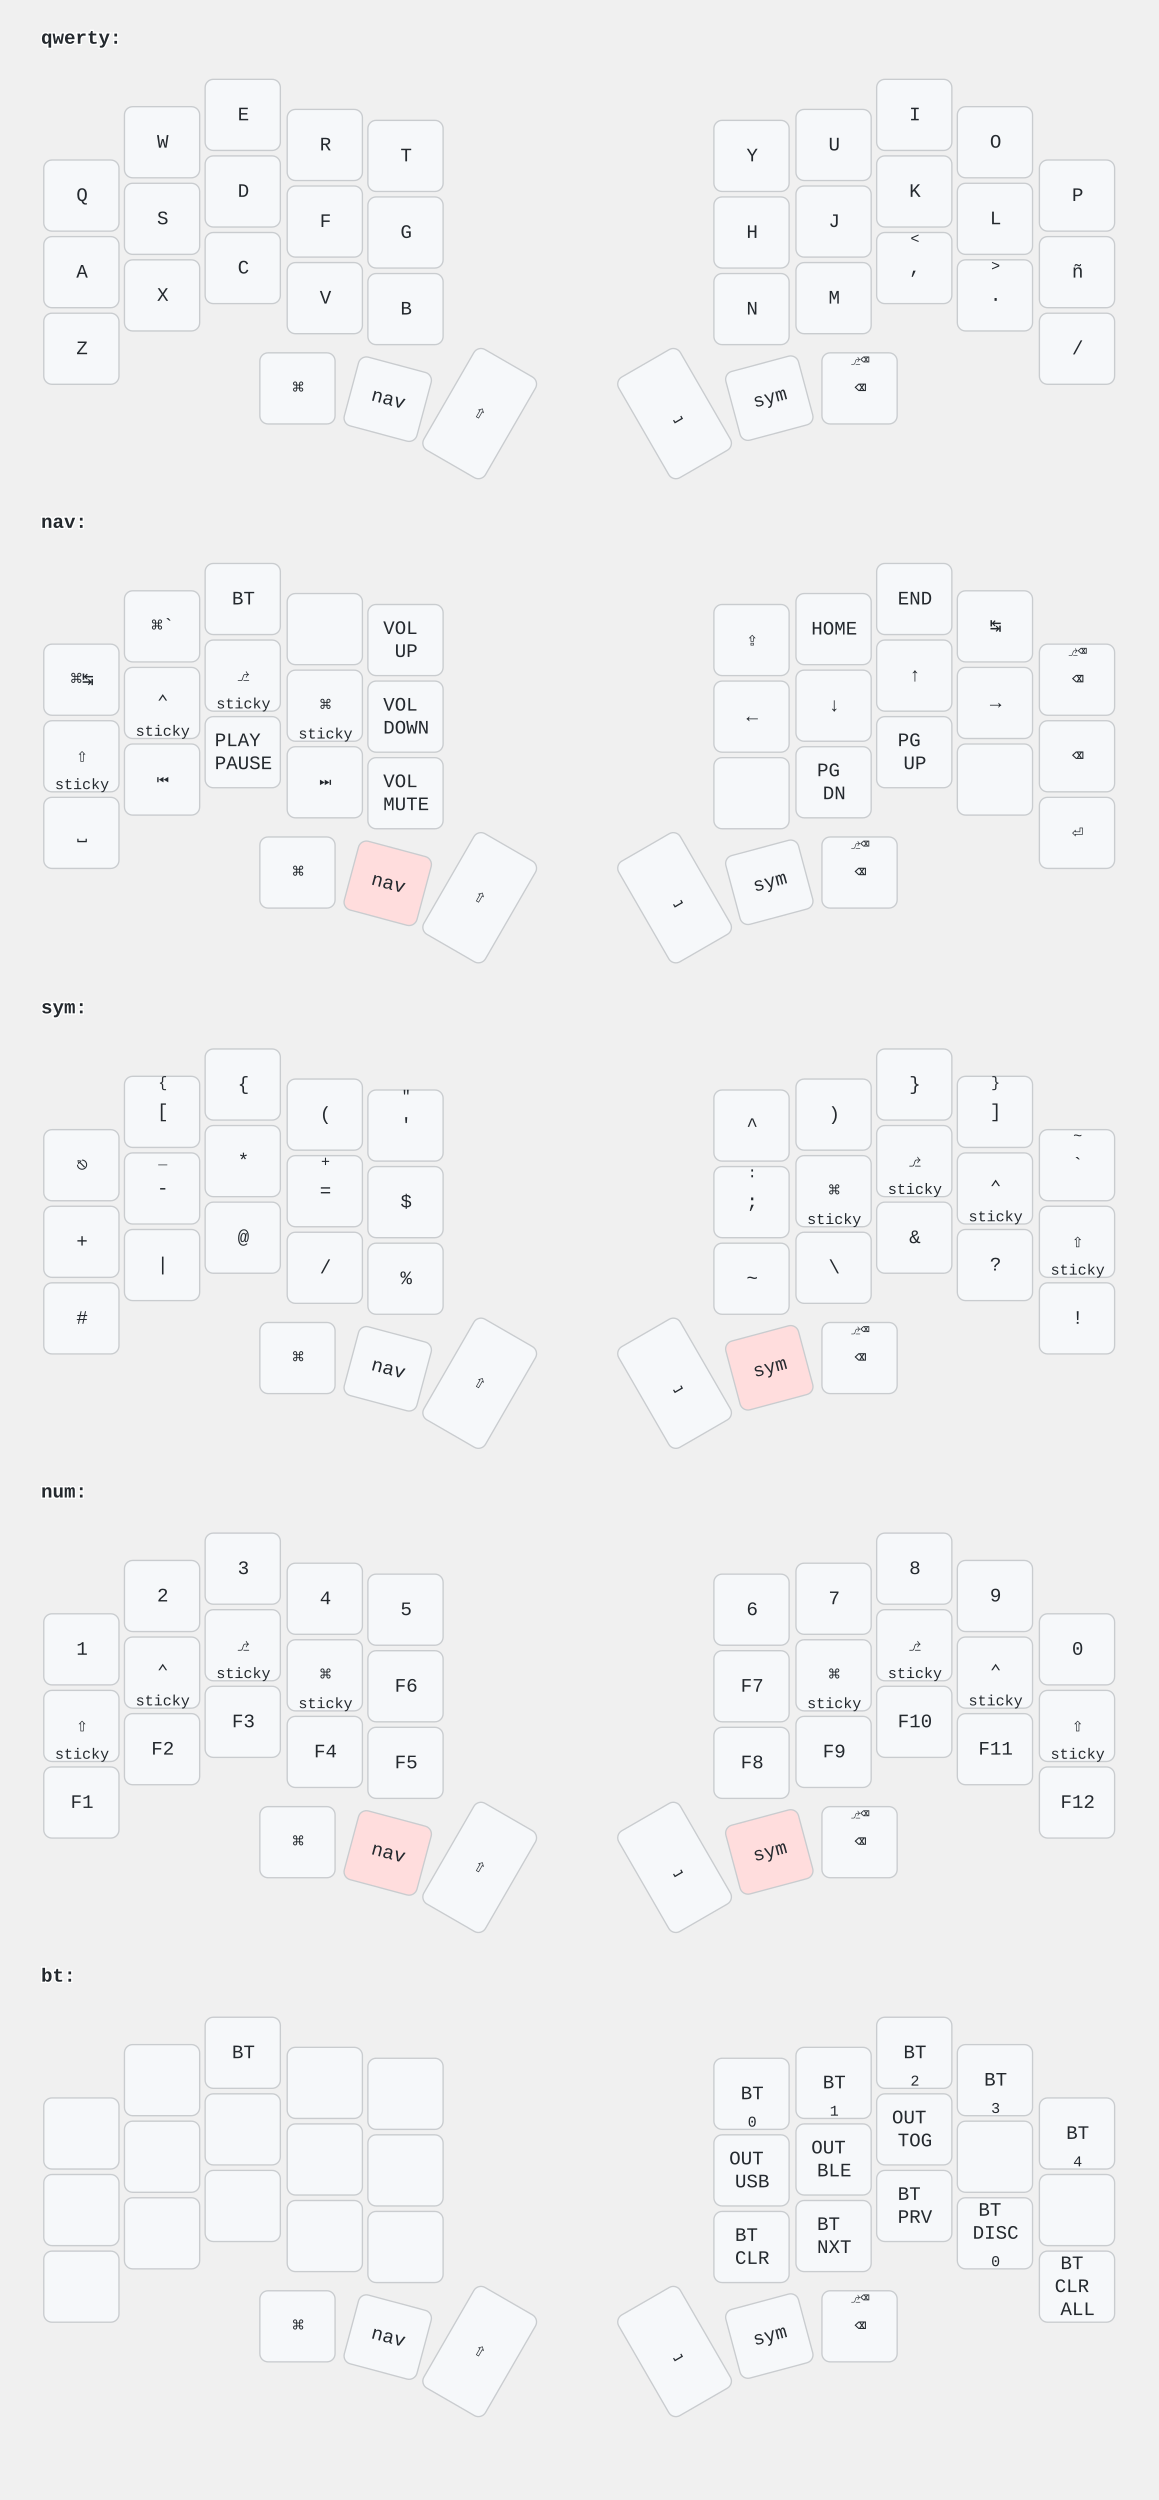
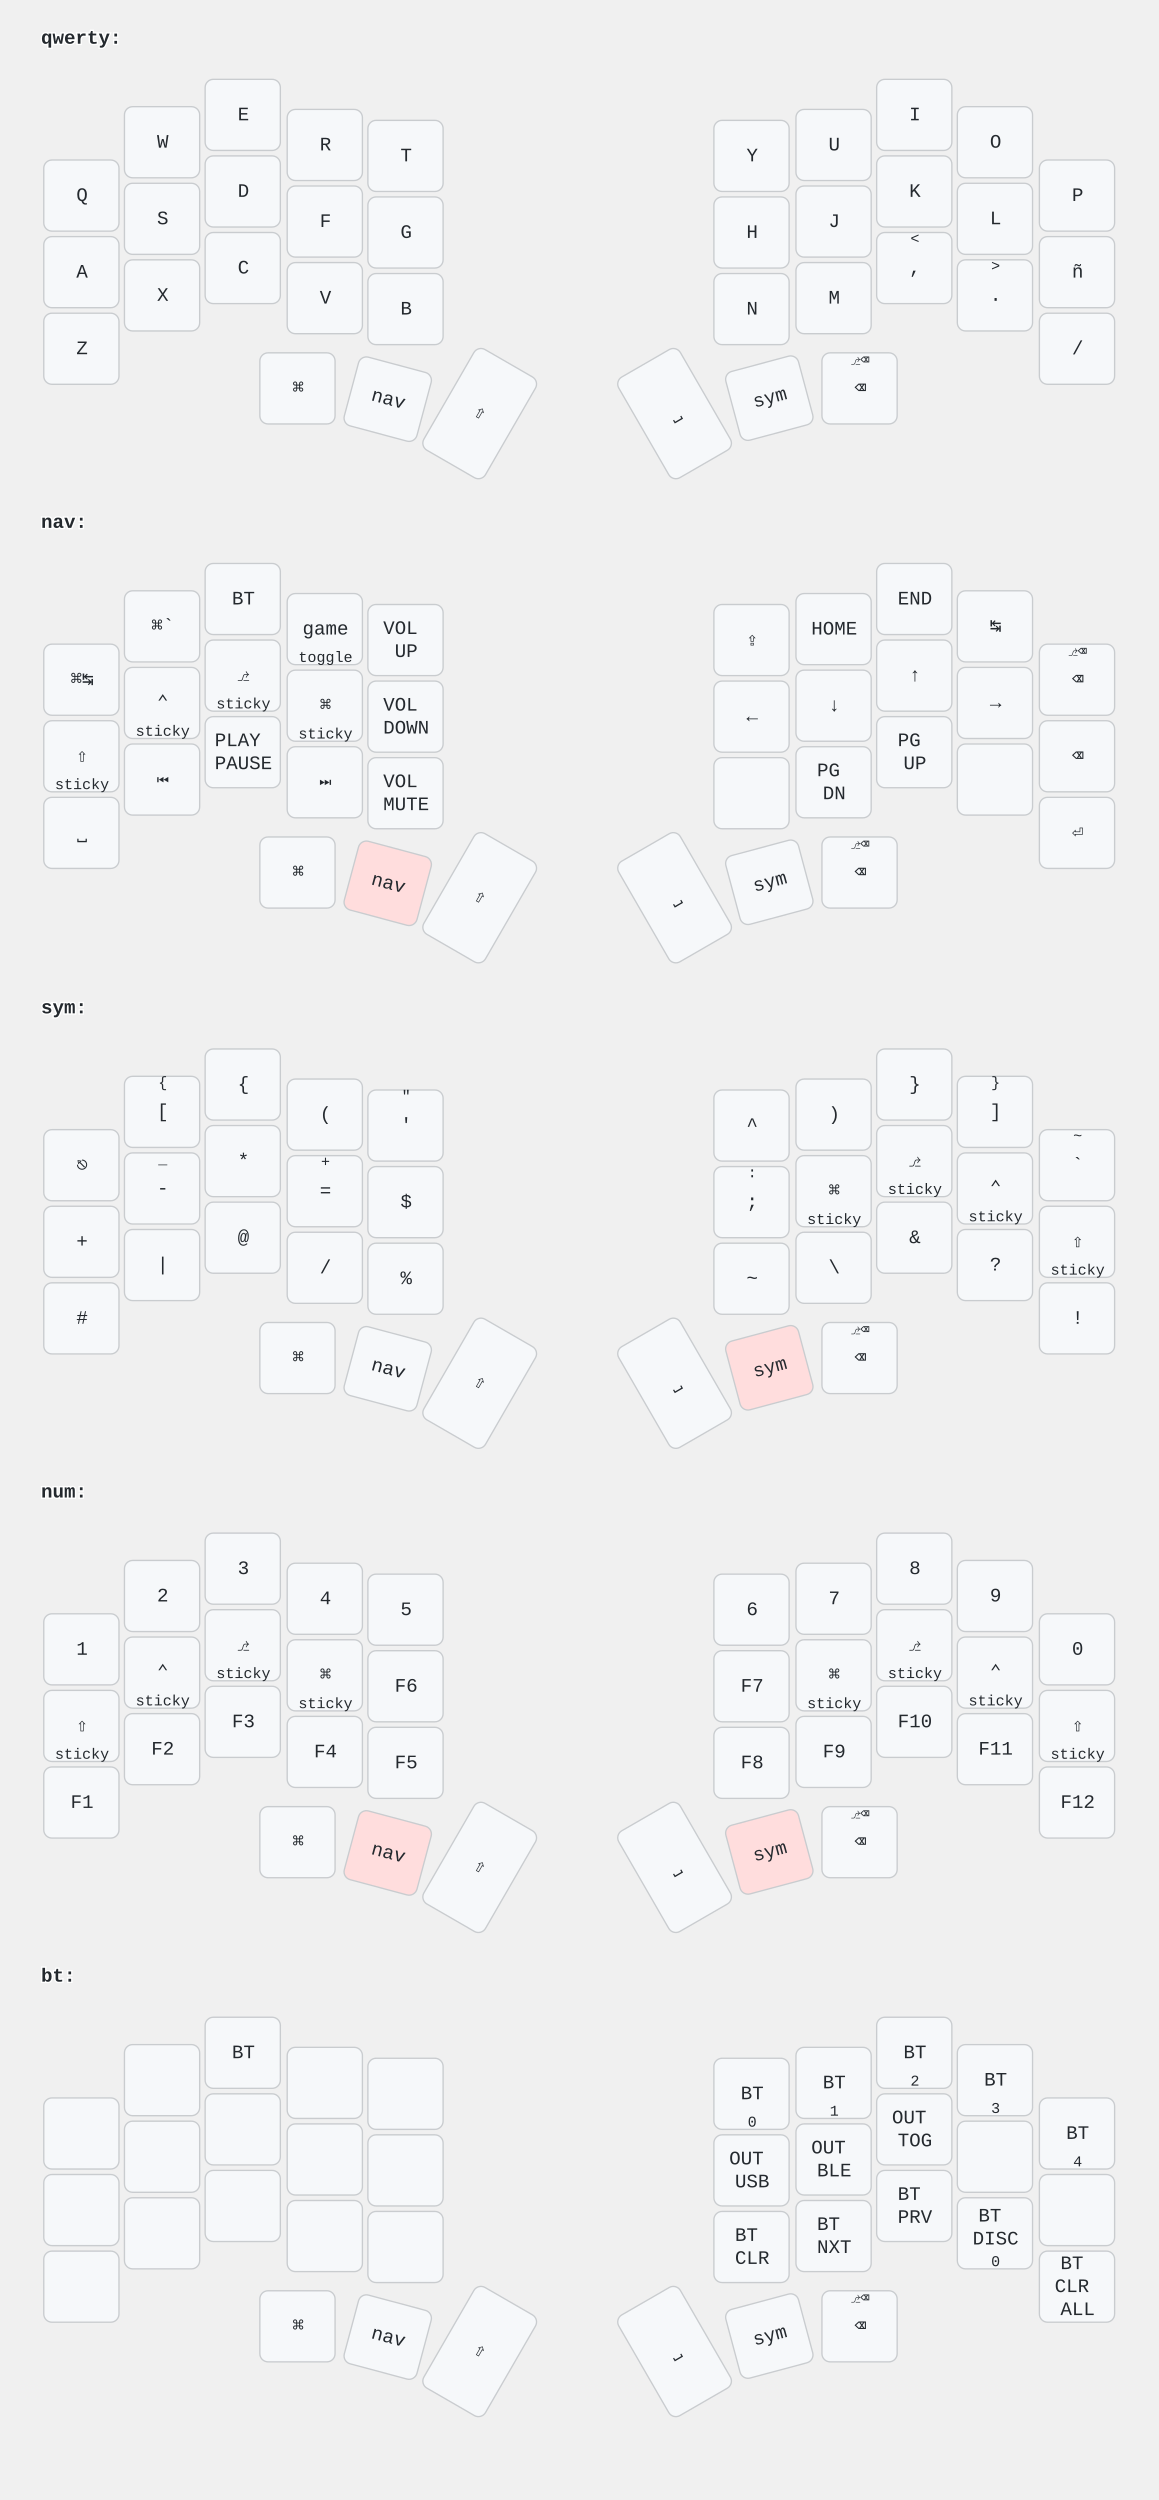
<svg xmlns="http://www.w3.org/2000/svg" width="847" height="1828" viewBox="0 0 847 1828" class="keymap">
  <style>/* font and background color specifications */
svg {
    font-family: SFMono-Regular,Consolas,Liberation Mono,Menlo,monospace;
    font-size: 14px;
    font-kerning: normal;
    text-rendering: optimizeLegibility;
    fill: #24292e;
}

/* default key styling */
rect {
    fill: #f6f8fa;
    stroke: #c9cccf;
    stroke-width: 1;
}

/* color accent for combo boxes */
rect.combo {
    fill: #cdf;
}

/* color accent for held keys */
rect.held, rect.combo.held {
    fill: #fdd;
}

/* color accent for ghost (optional) keys */
rect.ghost, rect.combo.ghost {
    fill: #ddd;
}

text {
    text-anchor: middle;
    dominant-baseline: middle;
}

/* styling for layer labels */
text.label {
    font-weight: bold;
    text-anchor: start;
    stroke: white;
    stroke-width: 2;
    paint-order: stroke;
}

/* styling for combo tap, and key hold/shifted label text */
text.combo, text.hold, text.shifted {
    font-size: 11px;
}

text.hold {
    text-anchor: middle;
    dominant-baseline: auto;
}

text.shifted {
    text-anchor: middle;
    dominant-baseline: hanging;
}

/* styling for hold/shifted label text in combo box */
text.combo.hold, text.combo.shifted {
    font-size: 8px;
}

/* styling for combo dendrons */
path {
    stroke-width: 1;
    stroke: gray;
    fill: none;
}
</style>
  <g transform="translate(30, 0)" class="layer-qwerty">
    <text x="0" y="28" class="label" id="qwerty">qwerty:</text>
    <g transform="translate(0, 56)">
      <g transform="translate(30, 87)" class="key keypos-0">
        <rect rx="6" ry="6" x="-28" y="-26" width="55" height="52" class="key" />
        <text x="0" y="0" class="key tap">Q</text>
      </g>
      <g transform="translate(89, 48)" class="key keypos-1">
        <rect rx="6" ry="6" x="-28" y="-26" width="55" height="52" class="key" />
        <text x="0" y="0" class="key tap">W</text>
      </g>
      <g transform="translate(148, 28)" class="key keypos-2">
        <rect rx="6" ry="6" x="-28" y="-26" width="55" height="52" class="key" />
        <text x="0" y="0" class="key tap">E</text>
      </g>
      <g transform="translate(208, 50)" class="key keypos-3">
        <rect rx="6" ry="6" x="-28" y="-26" width="55" height="52" class="key" />
        <text x="0" y="0" class="key tap">R</text>
      </g>
      <g transform="translate(267, 58)" class="key keypos-4">
        <rect rx="6" ry="6" x="-28" y="-26" width="55" height="52" class="key" />
        <text x="0" y="0" class="key tap">T</text>
      </g>
      <g transform="translate(520, 58)" class="key keypos-5">
        <rect rx="6" ry="6" x="-28" y="-26" width="55" height="52" class="key" />
        <text x="0" y="0" class="key tap">Y</text>
      </g>
      <g transform="translate(580, 50)" class="key keypos-6">
        <rect rx="6" ry="6" x="-28" y="-26" width="55" height="52" class="key" />
        <text x="0" y="0" class="key tap">U</text>
      </g>
      <g transform="translate(639, 28)" class="key keypos-7">
        <rect rx="6" ry="6" x="-28" y="-26" width="55" height="52" class="key" />
        <text x="0" y="0" class="key tap">I</text>
      </g>
      <g transform="translate(698, 48)" class="key keypos-8">
        <rect rx="6" ry="6" x="-28" y="-26" width="55" height="52" class="key" />
        <text x="0" y="0" class="key tap">O</text>
      </g>
      <g transform="translate(758, 87)" class="key keypos-9">
        <rect rx="6" ry="6" x="-28" y="-26" width="55" height="52" class="key" />
        <text x="0" y="0" class="key tap">P</text>
      </g>
      <g transform="translate(30, 143)" class="key keypos-10">
        <rect rx="6" ry="6" x="-28" y="-26" width="55" height="52" class="key" />
        <text x="0" y="0" class="key tap">A</text>
      </g>
      <g transform="translate(89, 104)" class="key keypos-11">
        <rect rx="6" ry="6" x="-28" y="-26" width="55" height="52" class="key" />
        <text x="0" y="0" class="key tap">S</text>
      </g>
      <g transform="translate(148, 84)" class="key keypos-12">
        <rect rx="6" ry="6" x="-28" y="-26" width="55" height="52" class="key" />
        <text x="0" y="0" class="key tap">D</text>
      </g>
      <g transform="translate(208, 106)" class="key keypos-13">
        <rect rx="6" ry="6" x="-28" y="-26" width="55" height="52" class="key" />
        <text x="0" y="0" class="key tap">F</text>
      </g>
      <g transform="translate(267, 114)" class="key keypos-14">
        <rect rx="6" ry="6" x="-28" y="-26" width="55" height="52" class="key" />
        <text x="0" y="0" class="key tap">G</text>
      </g>
      <g transform="translate(520, 114)" class="key keypos-15">
        <rect rx="6" ry="6" x="-28" y="-26" width="55" height="52" class="key" />
        <text x="0" y="0" class="key tap">H</text>
      </g>
      <g transform="translate(580, 106)" class="key keypos-16">
        <rect rx="6" ry="6" x="-28" y="-26" width="55" height="52" class="key" />
        <text x="0" y="0" class="key tap">J</text>
      </g>
      <g transform="translate(639, 84)" class="key keypos-17">
        <rect rx="6" ry="6" x="-28" y="-26" width="55" height="52" class="key" />
        <text x="0" y="0" class="key tap">K</text>
      </g>
      <g transform="translate(698, 104)" class="key keypos-18">
        <rect rx="6" ry="6" x="-28" y="-26" width="55" height="52" class="key" />
        <text x="0" y="0" class="key tap">L</text>
      </g>
      <g transform="translate(758, 143)" class="key keypos-19">
        <rect rx="6" ry="6" x="-28" y="-26" width="55" height="52" class="key" />
        <text x="0" y="0" class="key tap">ñ</text>
      </g>
      <g transform="translate(30, 199)" class="key keypos-20">
        <rect rx="6" ry="6" x="-28" y="-26" width="55" height="52" class="key" />
        <text x="0" y="0" class="key tap">Z</text>
      </g>
      <g transform="translate(89, 160)" class="key keypos-21">
        <rect rx="6" ry="6" x="-28" y="-26" width="55" height="52" class="key" />
        <text x="0" y="0" class="key tap">X</text>
      </g>
      <g transform="translate(148, 140)" class="key keypos-22">
        <rect rx="6" ry="6" x="-28" y="-26" width="55" height="52" class="key" />
        <text x="0" y="0" class="key tap">C</text>
      </g>
      <g transform="translate(208, 162)" class="key keypos-23">
        <rect rx="6" ry="6" x="-28" y="-26" width="55" height="52" class="key" />
        <text x="0" y="0" class="key tap">V</text>
      </g>
      <g transform="translate(267, 170)" class="key keypos-24">
        <rect rx="6" ry="6" x="-28" y="-26" width="55" height="52" class="key" />
        <text x="0" y="0" class="key tap">B</text>
      </g>
      <g transform="translate(520, 170)" class="key keypos-25">
        <rect rx="6" ry="6" x="-28" y="-26" width="55" height="52" class="key" />
        <text x="0" y="0" class="key tap">N</text>
      </g>
      <g transform="translate(580, 162)" class="key keypos-26">
        <rect rx="6" ry="6" x="-28" y="-26" width="55" height="52" class="key" />
        <text x="0" y="0" class="key tap">M</text>
      </g>
      <g transform="translate(639, 140)" class="key keypos-27">
        <rect rx="6" ry="6" x="-28" y="-26" width="55" height="52" class="key" />
        <text x="0" y="0" class="key tap">,</text>
        <text x="0" y="-24" class="key shifted">&lt;</text>
      </g>
      <g transform="translate(698, 160)" class="key keypos-28">
        <rect rx="6" ry="6" x="-28" y="-26" width="55" height="52" class="key" />
        <text x="0" y="0" class="key tap">.</text>
        <text x="0" y="-24" class="key shifted">&gt;</text>
      </g>
      <g transform="translate(758, 199)" class="key keypos-29">
        <rect rx="6" ry="6" x="-28" y="-26" width="55" height="52" class="key" />
        <text x="0" y="0" class="key tap">/</text>
      </g>
      <g transform="translate(188, 228)" class="key keypos-30">
        <rect rx="6" ry="6" x="-28" y="-26" width="55" height="52" class="key" />
        <text x="0" y="0" class="key tap">⌘</text>
      </g>
      <g transform="translate(254, 236) rotate(15.0)" class="key keypos-31">
        <rect rx="6" ry="6" x="-28" y="-26" width="55" height="52" class="key" />
        <a href="#nav">
          <text x="0" y="0" class="key tap layer-activator">nav</text>
        </a>
      </g>
      <g transform="translate(321, 246) rotate(30.0)" class="key keypos-32">
        <rect rx="6" ry="6" x="-26" y="-42" width="52" height="85" class="key" />
        <text x="0" y="0" class="key tap">⇧</text>
      </g>
      <g transform="translate(463, 246) rotate(-30.0)" class="key keypos-33">
        <rect rx="6" ry="6" x="-26" y="-42" width="52" height="85" class="key" />
        <text x="0" y="0" class="key tap">⎵</text>
      </g>
      <g transform="translate(533, 235) rotate(-15.0)" class="key keypos-34">
        <rect rx="6" ry="6" x="-28" y="-26" width="55" height="52" class="key" />
        <a href="#sym">
          <text x="0" y="0" class="key tap layer-activator">sym</text>
        </a>
      </g>
      <g transform="translate(599, 228)" class="key keypos-35">
        <rect rx="6" ry="6" x="-28" y="-26" width="55" height="52" class="key" />
        <text x="0" y="0" class="key tap">⌫</text>
        <text x="0" y="-24" class="key shifted">⎇⌫</text>
      </g>
    </g>
  </g>
  <g transform="translate(30, 354)" class="layer-nav">
    <text x="0" y="28" class="label" id="nav">nav:</text>
    <g transform="translate(0, 56)">
      <g transform="translate(30, 87)" class="key keypos-0">
        <rect rx="6" ry="6" x="-28" y="-26" width="55" height="52" class="key" />
        <text x="0" y="0" class="key tap">⌘↹</text>
      </g>
      <g transform="translate(89, 48)" class="key keypos-1">
        <rect rx="6" ry="6" x="-28" y="-26" width="55" height="52" class="key" />
        <text x="0" y="0" class="key tap">⌘`</text>
      </g>
      <g transform="translate(148, 28)" class="key keypos-2">
        <rect rx="6" ry="6" x="-28" y="-26" width="55" height="52" class="key" />
        <text x="0" y="0" class="key tap">BT</text>
      </g>
      <g transform="translate(208, 50)" class="key keypos-3">
        <rect rx="6" ry="6" x="-28" y="-26" width="55" height="52" class="key" />
+         <text x="0" y="0" class="key tap">game</text>
+         <text x="0" y="24" class="key hold">toggle</text>
      </g>
      <g transform="translate(267, 58)" class="key keypos-4">
        <rect rx="6" ry="6" x="-28" y="-26" width="55" height="52" class="key" />
        <text x="0" y="0" class="key tap">
          <tspan x="0" dy="-0.6em">VOL</tspan>
          <tspan x="0" dy="1.2em">UP</tspan>
        </text>
      </g>
      <g transform="translate(520, 58)" class="key keypos-5">
        <rect rx="6" ry="6" x="-28" y="-26" width="55" height="52" class="key" />
        <text x="0" y="0" class="key tap">⇪</text>
      </g>
      <g transform="translate(580, 50)" class="key keypos-6">
        <rect rx="6" ry="6" x="-28" y="-26" width="55" height="52" class="key" />
        <text x="0" y="0" class="key tap">HOME</text>
      </g>
      <g transform="translate(639, 28)" class="key keypos-7">
        <rect rx="6" ry="6" x="-28" y="-26" width="55" height="52" class="key" />
        <text x="0" y="0" class="key tap">END</text>
      </g>
      <g transform="translate(698, 48)" class="key keypos-8">
        <rect rx="6" ry="6" x="-28" y="-26" width="55" height="52" class="key" />
        <text x="0" y="0" class="key tap">↹</text>
      </g>
      <g transform="translate(758, 87)" class="key keypos-9">
        <rect rx="6" ry="6" x="-28" y="-26" width="55" height="52" class="key" />
        <text x="0" y="0" class="key tap">⌫</text>
        <text x="0" y="-24" class="key shifted">⎇⌫</text>
      </g>
      <g transform="translate(30, 143)" class="key keypos-10">
        <rect rx="6" ry="6" x="-28" y="-26" width="55" height="52" class="key" />
        <text x="0" y="0" class="key tap">⇧</text>
        <text x="0" y="24" class="key hold">sticky</text>
      </g>
      <g transform="translate(89, 104)" class="key keypos-11">
        <rect rx="6" ry="6" x="-28" y="-26" width="55" height="52" class="key" />
        <text x="0" y="0" class="key tap">⌃</text>
        <text x="0" y="24" class="key hold">sticky</text>
      </g>
      <g transform="translate(148, 84)" class="key keypos-12">
        <rect rx="6" ry="6" x="-28" y="-26" width="55" height="52" class="key" />
        <text x="0" y="0" class="key tap">⎇</text>
        <text x="0" y="24" class="key hold">sticky</text>
      </g>
      <g transform="translate(208, 106)" class="key keypos-13">
        <rect rx="6" ry="6" x="-28" y="-26" width="55" height="52" class="key" />
        <text x="0" y="0" class="key tap">⌘</text>
        <text x="0" y="24" class="key hold">sticky</text>
      </g>
      <g transform="translate(267, 114)" class="key keypos-14">
        <rect rx="6" ry="6" x="-28" y="-26" width="55" height="52" class="key" />
        <text x="0" y="0" class="key tap">
          <tspan x="0" dy="-0.6em">VOL</tspan>
          <tspan x="0" dy="1.2em">DOWN</tspan>
        </text>
      </g>
      <g transform="translate(520, 114)" class="key keypos-15">
        <rect rx="6" ry="6" x="-28" y="-26" width="55" height="52" class="key" />
        <text x="0" y="0" class="key tap">←</text>
      </g>
      <g transform="translate(580, 106)" class="key keypos-16">
        <rect rx="6" ry="6" x="-28" y="-26" width="55" height="52" class="key" />
        <text x="0" y="0" class="key tap">↓</text>
      </g>
      <g transform="translate(639, 84)" class="key keypos-17">
        <rect rx="6" ry="6" x="-28" y="-26" width="55" height="52" class="key" />
        <text x="0" y="0" class="key tap">↑</text>
      </g>
      <g transform="translate(698, 104)" class="key keypos-18">
        <rect rx="6" ry="6" x="-28" y="-26" width="55" height="52" class="key" />
        <text x="0" y="0" class="key tap">→</text>
      </g>
      <g transform="translate(758, 143)" class="key keypos-19">
        <rect rx="6" ry="6" x="-28" y="-26" width="55" height="52" class="key" />
        <text x="0" y="0" class="key tap">⌫</text>
      </g>
      <g transform="translate(30, 199)" class="key keypos-20">
        <rect rx="6" ry="6" x="-28" y="-26" width="55" height="52" class="key" />
        <text x="0" y="0" class="key tap">⎵</text>
      </g>
      <g transform="translate(89, 160)" class="key keypos-21">
        <rect rx="6" ry="6" x="-28" y="-26" width="55" height="52" class="key" />
        <text x="0" y="0" class="key tap">⏮</text>
      </g>
      <g transform="translate(148, 140)" class="key keypos-22">
        <rect rx="6" ry="6" x="-28" y="-26" width="55" height="52" class="key" />
        <text x="0" y="0" class="key tap">
          <tspan x="0" dy="-0.6em">PLAY</tspan>
          <tspan x="0" dy="1.2em">PAUSE</tspan>
        </text>
      </g>
      <g transform="translate(208, 162)" class="key keypos-23">
        <rect rx="6" ry="6" x="-28" y="-26" width="55" height="52" class="key" />
        <text x="0" y="0" class="key tap">⏭</text>
      </g>
      <g transform="translate(267, 170)" class="key keypos-24">
        <rect rx="6" ry="6" x="-28" y="-26" width="55" height="52" class="key" />
        <text x="0" y="0" class="key tap">
          <tspan x="0" dy="-0.6em">VOL</tspan>
          <tspan x="0" dy="1.2em">MUTE</tspan>
        </text>
      </g>
      <g transform="translate(520, 170)" class="key keypos-25">
        <rect rx="6" ry="6" x="-28" y="-26" width="55" height="52" class="key" />
      </g>
      <g transform="translate(580, 162)" class="key keypos-26">
        <rect rx="6" ry="6" x="-28" y="-26" width="55" height="52" class="key" />
        <text x="0" y="0" class="key tap">
          <tspan x="0" dy="-0.6em">PG</tspan>
          <tspan x="0" dy="1.2em">DN</tspan>
        </text>
      </g>
      <g transform="translate(639, 140)" class="key keypos-27">
        <rect rx="6" ry="6" x="-28" y="-26" width="55" height="52" class="key" />
        <text x="0" y="0" class="key tap">
          <tspan x="0" dy="-0.6em">PG</tspan>
          <tspan x="0" dy="1.2em">UP</tspan>
        </text>
      </g>
      <g transform="translate(698, 160)" class="key keypos-28">
        <rect rx="6" ry="6" x="-28" y="-26" width="55" height="52" class="key" />
      </g>
      <g transform="translate(758, 199)" class="key keypos-29">
        <rect rx="6" ry="6" x="-28" y="-26" width="55" height="52" class="key" />
        <text x="0" y="0" class="key tap">⏎</text>
      </g>
      <g transform="translate(188, 228)" class="key keypos-30">
        <rect rx="6" ry="6" x="-28" y="-26" width="55" height="52" class="key" />
        <text x="0" y="0" class="key tap">⌘</text>
      </g>
      <g transform="translate(254, 236) rotate(15.0)" class="key held keypos-31">
        <rect rx="6" ry="6" x="-28" y="-26" width="55" height="52" class="key held" />
        <a href="#nav">
          <text x="0" y="0" class="key held tap layer-activator">nav</text>
        </a>
      </g>
      <g transform="translate(321, 246) rotate(30.0)" class="key keypos-32">
        <rect rx="6" ry="6" x="-26" y="-42" width="52" height="85" class="key" />
        <text x="0" y="0" class="key tap">⇧</text>
      </g>
      <g transform="translate(463, 246) rotate(-30.0)" class="key keypos-33">
        <rect rx="6" ry="6" x="-26" y="-42" width="52" height="85" class="key" />
        <text x="0" y="0" class="key tap">⎵</text>
      </g>
      <g transform="translate(533, 235) rotate(-15.0)" class="key keypos-34">
        <rect rx="6" ry="6" x="-28" y="-26" width="55" height="52" class="key" />
        <a href="#sym">
          <text x="0" y="0" class="key tap layer-activator">sym</text>
        </a>
      </g>
      <g transform="translate(599, 228)" class="key keypos-35">
        <rect rx="6" ry="6" x="-28" y="-26" width="55" height="52" class="key" />
        <text x="0" y="0" class="key tap">⌫</text>
        <text x="0" y="-24" class="key shifted">⎇⌫</text>
      </g>
    </g>
  </g>
  <g transform="translate(30, 709)" class="layer-sym">
    <text x="0" y="28" class="label" id="sym">sym:</text>
    <g transform="translate(0, 56)">
      <g transform="translate(30, 87)" class="key keypos-0">
        <rect rx="6" ry="6" x="-28" y="-26" width="55" height="52" class="key" />
        <text x="0" y="0" class="key tap">⎋</text>
      </g>
      <g transform="translate(89, 48)" class="key keypos-1">
        <rect rx="6" ry="6" x="-28" y="-26" width="55" height="52" class="key" />
        <text x="0" y="0" class="key tap">[</text>
        <text x="0" y="-24" class="key shifted">{</text>
      </g>
      <g transform="translate(148, 28)" class="key keypos-2">
        <rect rx="6" ry="6" x="-28" y="-26" width="55" height="52" class="key" />
        <text x="0" y="0" class="key tap">{</text>
      </g>
      <g transform="translate(208, 50)" class="key keypos-3">
        <rect rx="6" ry="6" x="-28" y="-26" width="55" height="52" class="key" />
        <text x="0" y="0" class="key tap">(</text>
      </g>
      <g transform="translate(267, 58)" class="key keypos-4">
        <rect rx="6" ry="6" x="-28" y="-26" width="55" height="52" class="key" />
        <text x="0" y="0" class="key tap">'</text>
        <text x="0" y="-24" class="key shifted">"</text>
      </g>
      <g transform="translate(520, 58)" class="key keypos-5">
        <rect rx="6" ry="6" x="-28" y="-26" width="55" height="52" class="key" />
        <text x="0" y="0" class="key tap">^</text>
      </g>
      <g transform="translate(580, 50)" class="key keypos-6">
        <rect rx="6" ry="6" x="-28" y="-26" width="55" height="52" class="key" />
        <text x="0" y="0" class="key tap">)</text>
      </g>
      <g transform="translate(639, 28)" class="key keypos-7">
        <rect rx="6" ry="6" x="-28" y="-26" width="55" height="52" class="key" />
        <text x="0" y="0" class="key tap">}</text>
      </g>
      <g transform="translate(698, 48)" class="key keypos-8">
        <rect rx="6" ry="6" x="-28" y="-26" width="55" height="52" class="key" />
        <text x="0" y="0" class="key tap">]</text>
        <text x="0" y="-24" class="key shifted">}</text>
      </g>
      <g transform="translate(758, 87)" class="key keypos-9">
        <rect rx="6" ry="6" x="-28" y="-26" width="55" height="52" class="key" />
        <text x="0" y="0" class="key tap">`</text>
        <text x="0" y="-24" class="key shifted">~</text>
      </g>
      <g transform="translate(30, 143)" class="key keypos-10">
        <rect rx="6" ry="6" x="-28" y="-26" width="55" height="52" class="key" />
        <text x="0" y="0" class="key tap">+</text>
      </g>
      <g transform="translate(89, 104)" class="key keypos-11">
        <rect rx="6" ry="6" x="-28" y="-26" width="55" height="52" class="key" />
        <text x="0" y="0" class="key tap">-</text>
        <text x="0" y="-24" class="key shifted">_</text>
      </g>
      <g transform="translate(148, 84)" class="key keypos-12">
        <rect rx="6" ry="6" x="-28" y="-26" width="55" height="52" class="key" />
        <text x="0" y="0" class="key tap">*</text>
      </g>
      <g transform="translate(208, 106)" class="key keypos-13">
        <rect rx="6" ry="6" x="-28" y="-26" width="55" height="52" class="key" />
        <text x="0" y="0" class="key tap">=</text>
        <text x="0" y="-24" class="key shifted">+</text>
      </g>
      <g transform="translate(267, 114)" class="key keypos-14">
        <rect rx="6" ry="6" x="-28" y="-26" width="55" height="52" class="key" />
        <text x="0" y="0" class="key tap">$</text>
      </g>
      <g transform="translate(520, 114)" class="key keypos-15">
        <rect rx="6" ry="6" x="-28" y="-26" width="55" height="52" class="key" />
        <text x="0" y="0" class="key tap">;</text>
        <text x="0" y="-24" class="key shifted">:</text>
      </g>
      <g transform="translate(580, 106)" class="key keypos-16">
        <rect rx="6" ry="6" x="-28" y="-26" width="55" height="52" class="key" />
        <text x="0" y="0" class="key tap">⌘</text>
        <text x="0" y="24" class="key hold">sticky</text>
      </g>
      <g transform="translate(639, 84)" class="key keypos-17">
        <rect rx="6" ry="6" x="-28" y="-26" width="55" height="52" class="key" />
        <text x="0" y="0" class="key tap">⎇</text>
        <text x="0" y="24" class="key hold">sticky</text>
      </g>
      <g transform="translate(698, 104)" class="key keypos-18">
        <rect rx="6" ry="6" x="-28" y="-26" width="55" height="52" class="key" />
        <text x="0" y="0" class="key tap">⌃</text>
        <text x="0" y="24" class="key hold">sticky</text>
      </g>
      <g transform="translate(758, 143)" class="key keypos-19">
        <rect rx="6" ry="6" x="-28" y="-26" width="55" height="52" class="key" />
        <text x="0" y="0" class="key tap">⇧</text>
        <text x="0" y="24" class="key hold">sticky</text>
      </g>
      <g transform="translate(30, 199)" class="key keypos-20">
        <rect rx="6" ry="6" x="-28" y="-26" width="55" height="52" class="key" />
        <text x="0" y="0" class="key tap">#</text>
      </g>
      <g transform="translate(89, 160)" class="key keypos-21">
        <rect rx="6" ry="6" x="-28" y="-26" width="55" height="52" class="key" />
        <text x="0" y="0" class="key tap">|</text>
      </g>
      <g transform="translate(148, 140)" class="key keypos-22">
        <rect rx="6" ry="6" x="-28" y="-26" width="55" height="52" class="key" />
        <text x="0" y="0" class="key tap">@</text>
      </g>
      <g transform="translate(208, 162)" class="key keypos-23">
        <rect rx="6" ry="6" x="-28" y="-26" width="55" height="52" class="key" />
        <text x="0" y="0" class="key tap">/</text>
      </g>
      <g transform="translate(267, 170)" class="key keypos-24">
        <rect rx="6" ry="6" x="-28" y="-26" width="55" height="52" class="key" />
        <text x="0" y="0" class="key tap">%</text>
      </g>
      <g transform="translate(520, 170)" class="key keypos-25">
        <rect rx="6" ry="6" x="-28" y="-26" width="55" height="52" class="key" />
        <text x="0" y="0" class="key tap">~</text>
      </g>
      <g transform="translate(580, 162)" class="key keypos-26">
        <rect rx="6" ry="6" x="-28" y="-26" width="55" height="52" class="key" />
        <text x="0" y="0" class="key tap">\</text>
      </g>
      <g transform="translate(639, 140)" class="key keypos-27">
        <rect rx="6" ry="6" x="-28" y="-26" width="55" height="52" class="key" />
        <text x="0" y="0" class="key tap">&amp;</text>
      </g>
      <g transform="translate(698, 160)" class="key keypos-28">
        <rect rx="6" ry="6" x="-28" y="-26" width="55" height="52" class="key" />
        <text x="0" y="0" class="key tap">?</text>
      </g>
      <g transform="translate(758, 199)" class="key keypos-29">
        <rect rx="6" ry="6" x="-28" y="-26" width="55" height="52" class="key" />
        <text x="0" y="0" class="key tap">!</text>
      </g>
      <g transform="translate(188, 228)" class="key keypos-30">
        <rect rx="6" ry="6" x="-28" y="-26" width="55" height="52" class="key" />
        <text x="0" y="0" class="key tap">⌘</text>
      </g>
      <g transform="translate(254, 236) rotate(15.0)" class="key keypos-31">
        <rect rx="6" ry="6" x="-28" y="-26" width="55" height="52" class="key" />
        <a href="#nav">
          <text x="0" y="0" class="key tap layer-activator">nav</text>
        </a>
      </g>
      <g transform="translate(321, 246) rotate(30.0)" class="key keypos-32">
        <rect rx="6" ry="6" x="-26" y="-42" width="52" height="85" class="key" />
        <text x="0" y="0" class="key tap">⇧</text>
      </g>
      <g transform="translate(463, 246) rotate(-30.0)" class="key keypos-33">
        <rect rx="6" ry="6" x="-26" y="-42" width="52" height="85" class="key" />
        <text x="0" y="0" class="key tap">⎵</text>
      </g>
      <g transform="translate(533, 235) rotate(-15.0)" class="key held keypos-34">
        <rect rx="6" ry="6" x="-28" y="-26" width="55" height="52" class="key held" />
        <a href="#sym">
          <text x="0" y="0" class="key held tap layer-activator">sym</text>
        </a>
      </g>
      <g transform="translate(599, 228)" class="key keypos-35">
        <rect rx="6" ry="6" x="-28" y="-26" width="55" height="52" class="key" />
        <text x="0" y="0" class="key tap">⌫</text>
        <text x="0" y="-24" class="key shifted">⎇⌫</text>
      </g>
    </g>
  </g>
  <g transform="translate(30, 1063)" class="layer-num">
    <text x="0" y="28" class="label" id="num">num:</text>
    <g transform="translate(0, 56)">
      <g transform="translate(30, 87)" class="key keypos-0">
        <rect rx="6" ry="6" x="-28" y="-26" width="55" height="52" class="key" />
        <text x="0" y="0" class="key tap">1</text>
      </g>
      <g transform="translate(89, 48)" class="key keypos-1">
        <rect rx="6" ry="6" x="-28" y="-26" width="55" height="52" class="key" />
        <text x="0" y="0" class="key tap">2</text>
      </g>
      <g transform="translate(148, 28)" class="key keypos-2">
        <rect rx="6" ry="6" x="-28" y="-26" width="55" height="52" class="key" />
        <text x="0" y="0" class="key tap">3</text>
      </g>
      <g transform="translate(208, 50)" class="key keypos-3">
        <rect rx="6" ry="6" x="-28" y="-26" width="55" height="52" class="key" />
        <text x="0" y="0" class="key tap">4</text>
      </g>
      <g transform="translate(267, 58)" class="key keypos-4">
        <rect rx="6" ry="6" x="-28" y="-26" width="55" height="52" class="key" />
        <text x="0" y="0" class="key tap">5</text>
      </g>
      <g transform="translate(520, 58)" class="key keypos-5">
        <rect rx="6" ry="6" x="-28" y="-26" width="55" height="52" class="key" />
        <text x="0" y="0" class="key tap">6</text>
      </g>
      <g transform="translate(580, 50)" class="key keypos-6">
        <rect rx="6" ry="6" x="-28" y="-26" width="55" height="52" class="key" />
        <text x="0" y="0" class="key tap">7</text>
      </g>
      <g transform="translate(639, 28)" class="key keypos-7">
        <rect rx="6" ry="6" x="-28" y="-26" width="55" height="52" class="key" />
        <text x="0" y="0" class="key tap">8</text>
      </g>
      <g transform="translate(698, 48)" class="key keypos-8">
        <rect rx="6" ry="6" x="-28" y="-26" width="55" height="52" class="key" />
        <text x="0" y="0" class="key tap">9</text>
      </g>
      <g transform="translate(758, 87)" class="key keypos-9">
        <rect rx="6" ry="6" x="-28" y="-26" width="55" height="52" class="key" />
        <text x="0" y="0" class="key tap">0</text>
      </g>
      <g transform="translate(30, 143)" class="key keypos-10">
        <rect rx="6" ry="6" x="-28" y="-26" width="55" height="52" class="key" />
        <text x="0" y="0" class="key tap">⇧</text>
        <text x="0" y="24" class="key hold">sticky</text>
      </g>
      <g transform="translate(89, 104)" class="key keypos-11">
        <rect rx="6" ry="6" x="-28" y="-26" width="55" height="52" class="key" />
        <text x="0" y="0" class="key tap">⌃</text>
        <text x="0" y="24" class="key hold">sticky</text>
      </g>
      <g transform="translate(148, 84)" class="key keypos-12">
        <rect rx="6" ry="6" x="-28" y="-26" width="55" height="52" class="key" />
        <text x="0" y="0" class="key tap">⎇</text>
        <text x="0" y="24" class="key hold">sticky</text>
      </g>
      <g transform="translate(208, 106)" class="key keypos-13">
        <rect rx="6" ry="6" x="-28" y="-26" width="55" height="52" class="key" />
        <text x="0" y="0" class="key tap">⌘</text>
        <text x="0" y="24" class="key hold">sticky</text>
      </g>
      <g transform="translate(267, 114)" class="key keypos-14">
        <rect rx="6" ry="6" x="-28" y="-26" width="55" height="52" class="key" />
        <text x="0" y="0" class="key tap">F6</text>
      </g>
      <g transform="translate(520, 114)" class="key keypos-15">
        <rect rx="6" ry="6" x="-28" y="-26" width="55" height="52" class="key" />
        <text x="0" y="0" class="key tap">F7</text>
      </g>
      <g transform="translate(580, 106)" class="key keypos-16">
        <rect rx="6" ry="6" x="-28" y="-26" width="55" height="52" class="key" />
        <text x="0" y="0" class="key tap">⌘</text>
        <text x="0" y="24" class="key hold">sticky</text>
      </g>
      <g transform="translate(639, 84)" class="key keypos-17">
        <rect rx="6" ry="6" x="-28" y="-26" width="55" height="52" class="key" />
        <text x="0" y="0" class="key tap">⎇</text>
        <text x="0" y="24" class="key hold">sticky</text>
      </g>
      <g transform="translate(698, 104)" class="key keypos-18">
        <rect rx="6" ry="6" x="-28" y="-26" width="55" height="52" class="key" />
        <text x="0" y="0" class="key tap">⌃</text>
        <text x="0" y="24" class="key hold">sticky</text>
      </g>
      <g transform="translate(758, 143)" class="key keypos-19">
        <rect rx="6" ry="6" x="-28" y="-26" width="55" height="52" class="key" />
        <text x="0" y="0" class="key tap">⇧</text>
        <text x="0" y="24" class="key hold">sticky</text>
      </g>
      <g transform="translate(30, 199)" class="key keypos-20">
        <rect rx="6" ry="6" x="-28" y="-26" width="55" height="52" class="key" />
        <text x="0" y="0" class="key tap">F1</text>
      </g>
      <g transform="translate(89, 160)" class="key keypos-21">
        <rect rx="6" ry="6" x="-28" y="-26" width="55" height="52" class="key" />
        <text x="0" y="0" class="key tap">F2</text>
      </g>
      <g transform="translate(148, 140)" class="key keypos-22">
        <rect rx="6" ry="6" x="-28" y="-26" width="55" height="52" class="key" />
        <text x="0" y="0" class="key tap">F3</text>
      </g>
      <g transform="translate(208, 162)" class="key keypos-23">
        <rect rx="6" ry="6" x="-28" y="-26" width="55" height="52" class="key" />
        <text x="0" y="0" class="key tap">F4</text>
      </g>
      <g transform="translate(267, 170)" class="key keypos-24">
        <rect rx="6" ry="6" x="-28" y="-26" width="55" height="52" class="key" />
        <text x="0" y="0" class="key tap">F5</text>
      </g>
      <g transform="translate(520, 170)" class="key keypos-25">
        <rect rx="6" ry="6" x="-28" y="-26" width="55" height="52" class="key" />
        <text x="0" y="0" class="key tap">F8</text>
      </g>
      <g transform="translate(580, 162)" class="key keypos-26">
        <rect rx="6" ry="6" x="-28" y="-26" width="55" height="52" class="key" />
        <text x="0" y="0" class="key tap">F9</text>
      </g>
      <g transform="translate(639, 140)" class="key keypos-27">
        <rect rx="6" ry="6" x="-28" y="-26" width="55" height="52" class="key" />
        <text x="0" y="0" class="key tap">F10</text>
      </g>
      <g transform="translate(698, 160)" class="key keypos-28">
        <rect rx="6" ry="6" x="-28" y="-26" width="55" height="52" class="key" />
        <text x="0" y="0" class="key tap">F11</text>
      </g>
      <g transform="translate(758, 199)" class="key keypos-29">
        <rect rx="6" ry="6" x="-28" y="-26" width="55" height="52" class="key" />
        <text x="0" y="0" class="key tap">F12</text>
      </g>
      <g transform="translate(188, 228)" class="key keypos-30">
        <rect rx="6" ry="6" x="-28" y="-26" width="55" height="52" class="key" />
        <text x="0" y="0" class="key tap">⌘</text>
      </g>
      <g transform="translate(254, 236) rotate(15.0)" class="key held keypos-31">
        <rect rx="6" ry="6" x="-28" y="-26" width="55" height="52" class="key held" />
        <a href="#nav">
          <text x="0" y="0" class="key held tap layer-activator">nav</text>
        </a>
      </g>
      <g transform="translate(321, 246) rotate(30.0)" class="key keypos-32">
        <rect rx="6" ry="6" x="-26" y="-42" width="52" height="85" class="key" />
        <text x="0" y="0" class="key tap">⇧</text>
      </g>
      <g transform="translate(463, 246) rotate(-30.0)" class="key keypos-33">
        <rect rx="6" ry="6" x="-26" y="-42" width="52" height="85" class="key" />
        <text x="0" y="0" class="key tap">⎵</text>
      </g>
      <g transform="translate(533, 235) rotate(-15.0)" class="key held keypos-34">
        <rect rx="6" ry="6" x="-28" y="-26" width="55" height="52" class="key held" />
        <a href="#sym">
          <text x="0" y="0" class="key held tap layer-activator">sym</text>
        </a>
      </g>
      <g transform="translate(599, 228)" class="key keypos-35">
        <rect rx="6" ry="6" x="-28" y="-26" width="55" height="52" class="key" />
        <text x="0" y="0" class="key tap">⌫</text>
        <text x="0" y="-24" class="key shifted">⎇⌫</text>
      </g>
    </g>
  </g>
  <g transform="translate(30, 1417)" class="layer-bt">
    <text x="0" y="28" class="label" id="bt">bt:</text>
    <g transform="translate(0, 56)">
      <g transform="translate(30, 87)" class="key keypos-0">
        <rect rx="6" ry="6" x="-28" y="-26" width="55" height="52" class="key" />
      </g>
      <g transform="translate(89, 48)" class="key keypos-1">
        <rect rx="6" ry="6" x="-28" y="-26" width="55" height="52" class="key" />
      </g>
      <g transform="translate(148, 28)" class="key keypos-2">
        <rect rx="6" ry="6" x="-28" y="-26" width="55" height="52" class="key" />
        <text x="0" y="0" class="key tap">BT</text>
      </g>
      <g transform="translate(208, 50)" class="key keypos-3">
        <rect rx="6" ry="6" x="-28" y="-26" width="55" height="52" class="key" />
      </g>
      <g transform="translate(267, 58)" class="key keypos-4">
        <rect rx="6" ry="6" x="-28" y="-26" width="55" height="52" class="key" />
      </g>
      <g transform="translate(520, 58)" class="key keypos-5">
        <rect rx="6" ry="6" x="-28" y="-26" width="55" height="52" class="key" />
        <text x="0" y="0" class="key tap">BT</text>
        <text x="0" y="24" class="key hold">0</text>
      </g>
      <g transform="translate(580, 50)" class="key keypos-6">
        <rect rx="6" ry="6" x="-28" y="-26" width="55" height="52" class="key" />
        <text x="0" y="0" class="key tap">BT</text>
        <text x="0" y="24" class="key hold">1</text>
      </g>
      <g transform="translate(639, 28)" class="key keypos-7">
        <rect rx="6" ry="6" x="-28" y="-26" width="55" height="52" class="key" />
        <text x="0" y="0" class="key tap">BT</text>
        <text x="0" y="24" class="key hold">2</text>
      </g>
      <g transform="translate(698, 48)" class="key keypos-8">
        <rect rx="6" ry="6" x="-28" y="-26" width="55" height="52" class="key" />
        <text x="0" y="0" class="key tap">BT</text>
        <text x="0" y="24" class="key hold">3</text>
      </g>
      <g transform="translate(758, 87)" class="key keypos-9">
        <rect rx="6" ry="6" x="-28" y="-26" width="55" height="52" class="key" />
        <text x="0" y="0" class="key tap">BT</text>
        <text x="0" y="24" class="key hold">4</text>
      </g>
      <g transform="translate(30, 143)" class="key keypos-10">
        <rect rx="6" ry="6" x="-28" y="-26" width="55" height="52" class="key" />
      </g>
      <g transform="translate(89, 104)" class="key keypos-11">
        <rect rx="6" ry="6" x="-28" y="-26" width="55" height="52" class="key" />
      </g>
      <g transform="translate(148, 84)" class="key keypos-12">
        <rect rx="6" ry="6" x="-28" y="-26" width="55" height="52" class="key" />
      </g>
      <g transform="translate(208, 106)" class="key keypos-13">
        <rect rx="6" ry="6" x="-28" y="-26" width="55" height="52" class="key" />
      </g>
      <g transform="translate(267, 114)" class="key keypos-14">
        <rect rx="6" ry="6" x="-28" y="-26" width="55" height="52" class="key" />
      </g>
      <g transform="translate(520, 114)" class="key keypos-15">
        <rect rx="6" ry="6" x="-28" y="-26" width="55" height="52" class="key" />
        <text x="0" y="0" class="key tap">
          <tspan x="0" dy="-0.6em">OUT</tspan>
          <tspan x="0" dy="1.2em">USB</tspan>
        </text>
      </g>
      <g transform="translate(580, 106)" class="key keypos-16">
        <rect rx="6" ry="6" x="-28" y="-26" width="55" height="52" class="key" />
        <text x="0" y="0" class="key tap">
          <tspan x="0" dy="-0.6em">OUT</tspan>
          <tspan x="0" dy="1.2em">BLE</tspan>
        </text>
      </g>
      <g transform="translate(639, 84)" class="key keypos-17">
        <rect rx="6" ry="6" x="-28" y="-26" width="55" height="52" class="key" />
        <text x="0" y="0" class="key tap">
          <tspan x="0" dy="-0.6em">OUT</tspan>
          <tspan x="0" dy="1.2em">TOG</tspan>
        </text>
      </g>
      <g transform="translate(698, 104)" class="key keypos-18">
        <rect rx="6" ry="6" x="-28" y="-26" width="55" height="52" class="key" />
      </g>
      <g transform="translate(758, 143)" class="key keypos-19">
        <rect rx="6" ry="6" x="-28" y="-26" width="55" height="52" class="key" />
      </g>
      <g transform="translate(30, 199)" class="key keypos-20">
        <rect rx="6" ry="6" x="-28" y="-26" width="55" height="52" class="key" />
      </g>
      <g transform="translate(89, 160)" class="key keypos-21">
        <rect rx="6" ry="6" x="-28" y="-26" width="55" height="52" class="key" />
      </g>
      <g transform="translate(148, 140)" class="key keypos-22">
        <rect rx="6" ry="6" x="-28" y="-26" width="55" height="52" class="key" />
      </g>
      <g transform="translate(208, 162)" class="key keypos-23">
        <rect rx="6" ry="6" x="-28" y="-26" width="55" height="52" class="key" />
      </g>
      <g transform="translate(267, 170)" class="key keypos-24">
        <rect rx="6" ry="6" x="-28" y="-26" width="55" height="52" class="key" />
      </g>
      <g transform="translate(520, 170)" class="key keypos-25">
        <rect rx="6" ry="6" x="-28" y="-26" width="55" height="52" class="key" />
        <text x="0" y="0" class="key tap">
          <tspan x="0" dy="-0.6em">BT</tspan>
          <tspan x="0" dy="1.2em">CLR</tspan>
        </text>
      </g>
      <g transform="translate(580, 162)" class="key keypos-26">
        <rect rx="6" ry="6" x="-28" y="-26" width="55" height="52" class="key" />
        <text x="0" y="0" class="key tap">
          <tspan x="0" dy="-0.6em">BT</tspan>
          <tspan x="0" dy="1.2em">NXT</tspan>
        </text>
      </g>
      <g transform="translate(639, 140)" class="key keypos-27">
        <rect rx="6" ry="6" x="-28" y="-26" width="55" height="52" class="key" />
        <text x="0" y="0" class="key tap">
          <tspan x="0" dy="-0.6em">BT</tspan>
          <tspan x="0" dy="1.2em">PRV</tspan>
        </text>
      </g>
      <g transform="translate(698, 160)" class="key keypos-28">
        <rect rx="6" ry="6" x="-28" y="-26" width="55" height="52" class="key" />
        <text x="0" y="0" class="key tap">
-           <tspan x="0" dy="-1.2em">BT</tspan>
+           <tspan x="0" dy="-0.9em">BT</tspan>
          <tspan x="0" dy="1.2em">DISC</tspan>
        </text>
        <text x="0" y="24" class="key hold">0</text>
      </g>
      <g transform="translate(758, 199)" class="key keypos-29">
        <rect rx="6" ry="6" x="-28" y="-26" width="55" height="52" class="key" />
        <text x="0" y="0" class="key tap">
          <tspan x="0" dy="-1.2em">BT</tspan>
          <tspan x="0" dy="1.2em">CLR</tspan>
          <tspan x="0" dy="1.2em">ALL</tspan>
        </text>
      </g>
      <g transform="translate(188, 228)" class="key keypos-30">
        <rect rx="6" ry="6" x="-28" y="-26" width="55" height="52" class="key" />
        <text x="0" y="0" class="key tap">⌘</text>
      </g>
      <g transform="translate(254, 236) rotate(15.0)" class="key keypos-31">
        <rect rx="6" ry="6" x="-28" y="-26" width="55" height="52" class="key" />
        <a href="#nav">
          <text x="0" y="0" class="key tap layer-activator">nav</text>
        </a>
      </g>
      <g transform="translate(321, 246) rotate(30.0)" class="key keypos-32">
        <rect rx="6" ry="6" x="-26" y="-42" width="52" height="85" class="key" />
        <text x="0" y="0" class="key tap">⇧</text>
      </g>
      <g transform="translate(463, 246) rotate(-30.0)" class="key keypos-33">
        <rect rx="6" ry="6" x="-26" y="-42" width="52" height="85" class="key" />
        <text x="0" y="0" class="key tap">⎵</text>
      </g>
      <g transform="translate(533, 235) rotate(-15.0)" class="key keypos-34">
        <rect rx="6" ry="6" x="-28" y="-26" width="55" height="52" class="key" />
        <a href="#sym">
          <text x="0" y="0" class="key tap layer-activator">sym</text>
        </a>
      </g>
      <g transform="translate(599, 228)" class="key keypos-35">
        <rect rx="6" ry="6" x="-28" y="-26" width="55" height="52" class="key" />
        <text x="0" y="0" class="key tap">⌫</text>
        <text x="0" y="-24" class="key shifted">⎇⌫</text>
      </g>
    </g>
  </g>
</svg>
